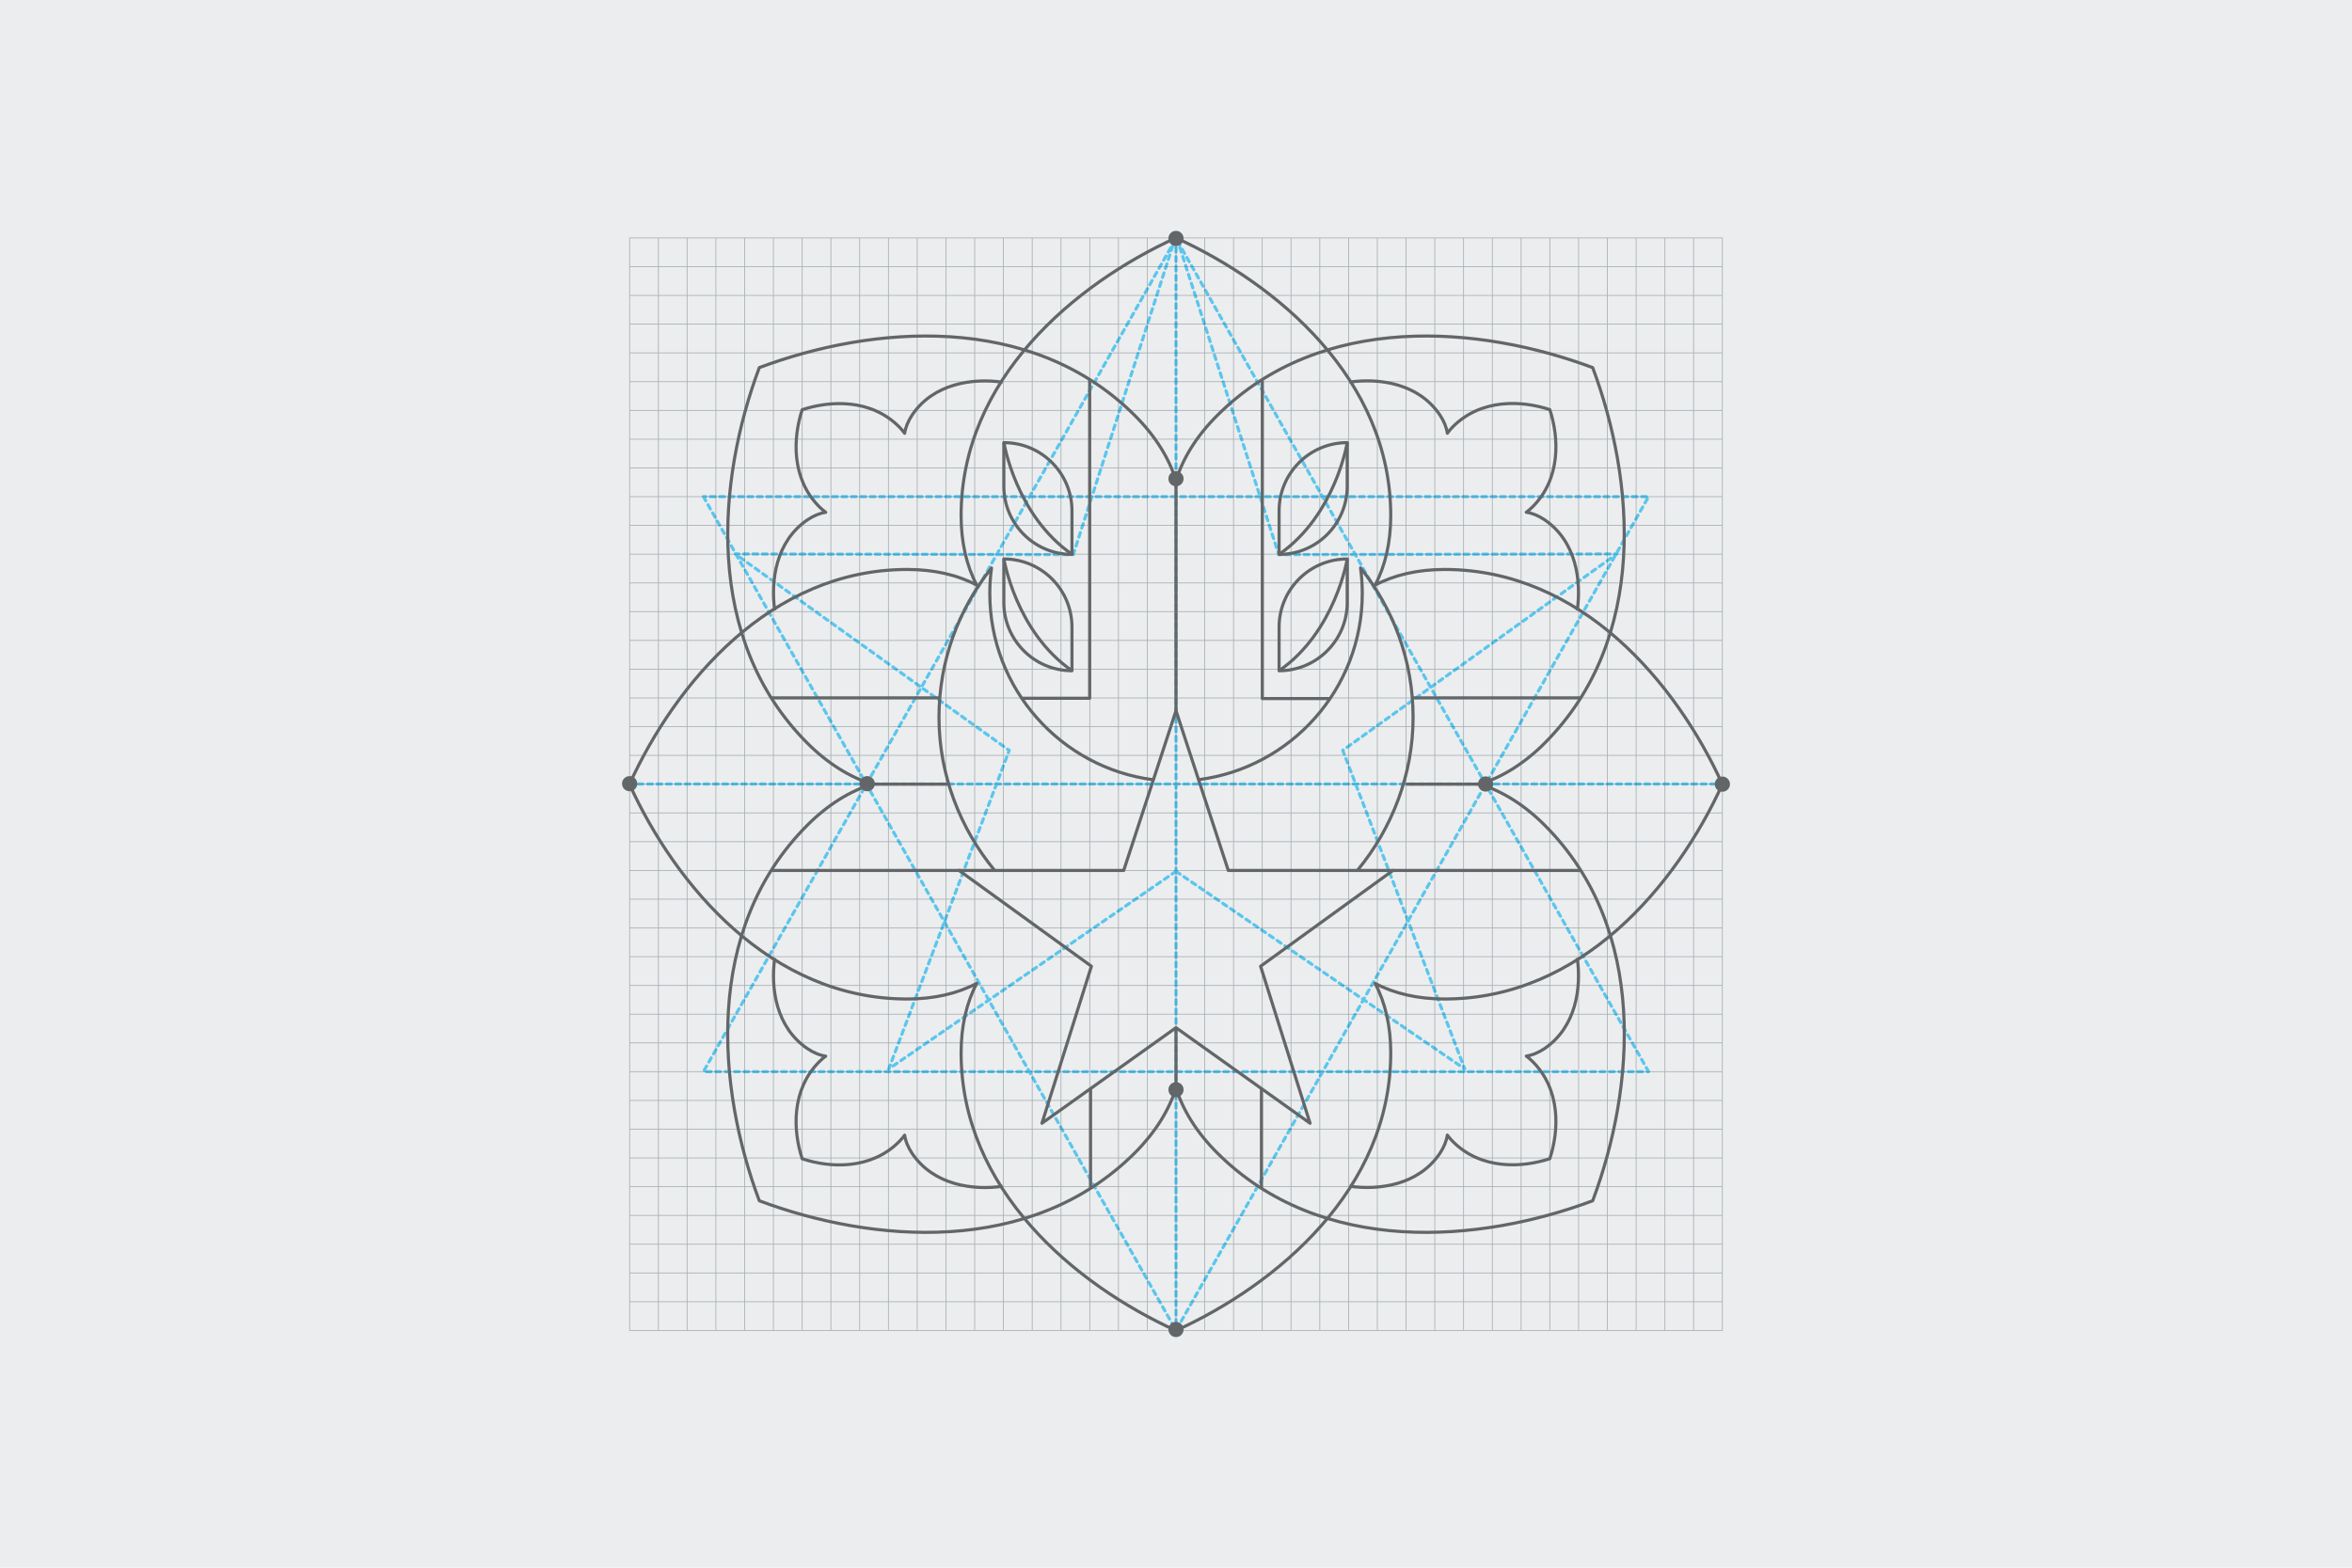
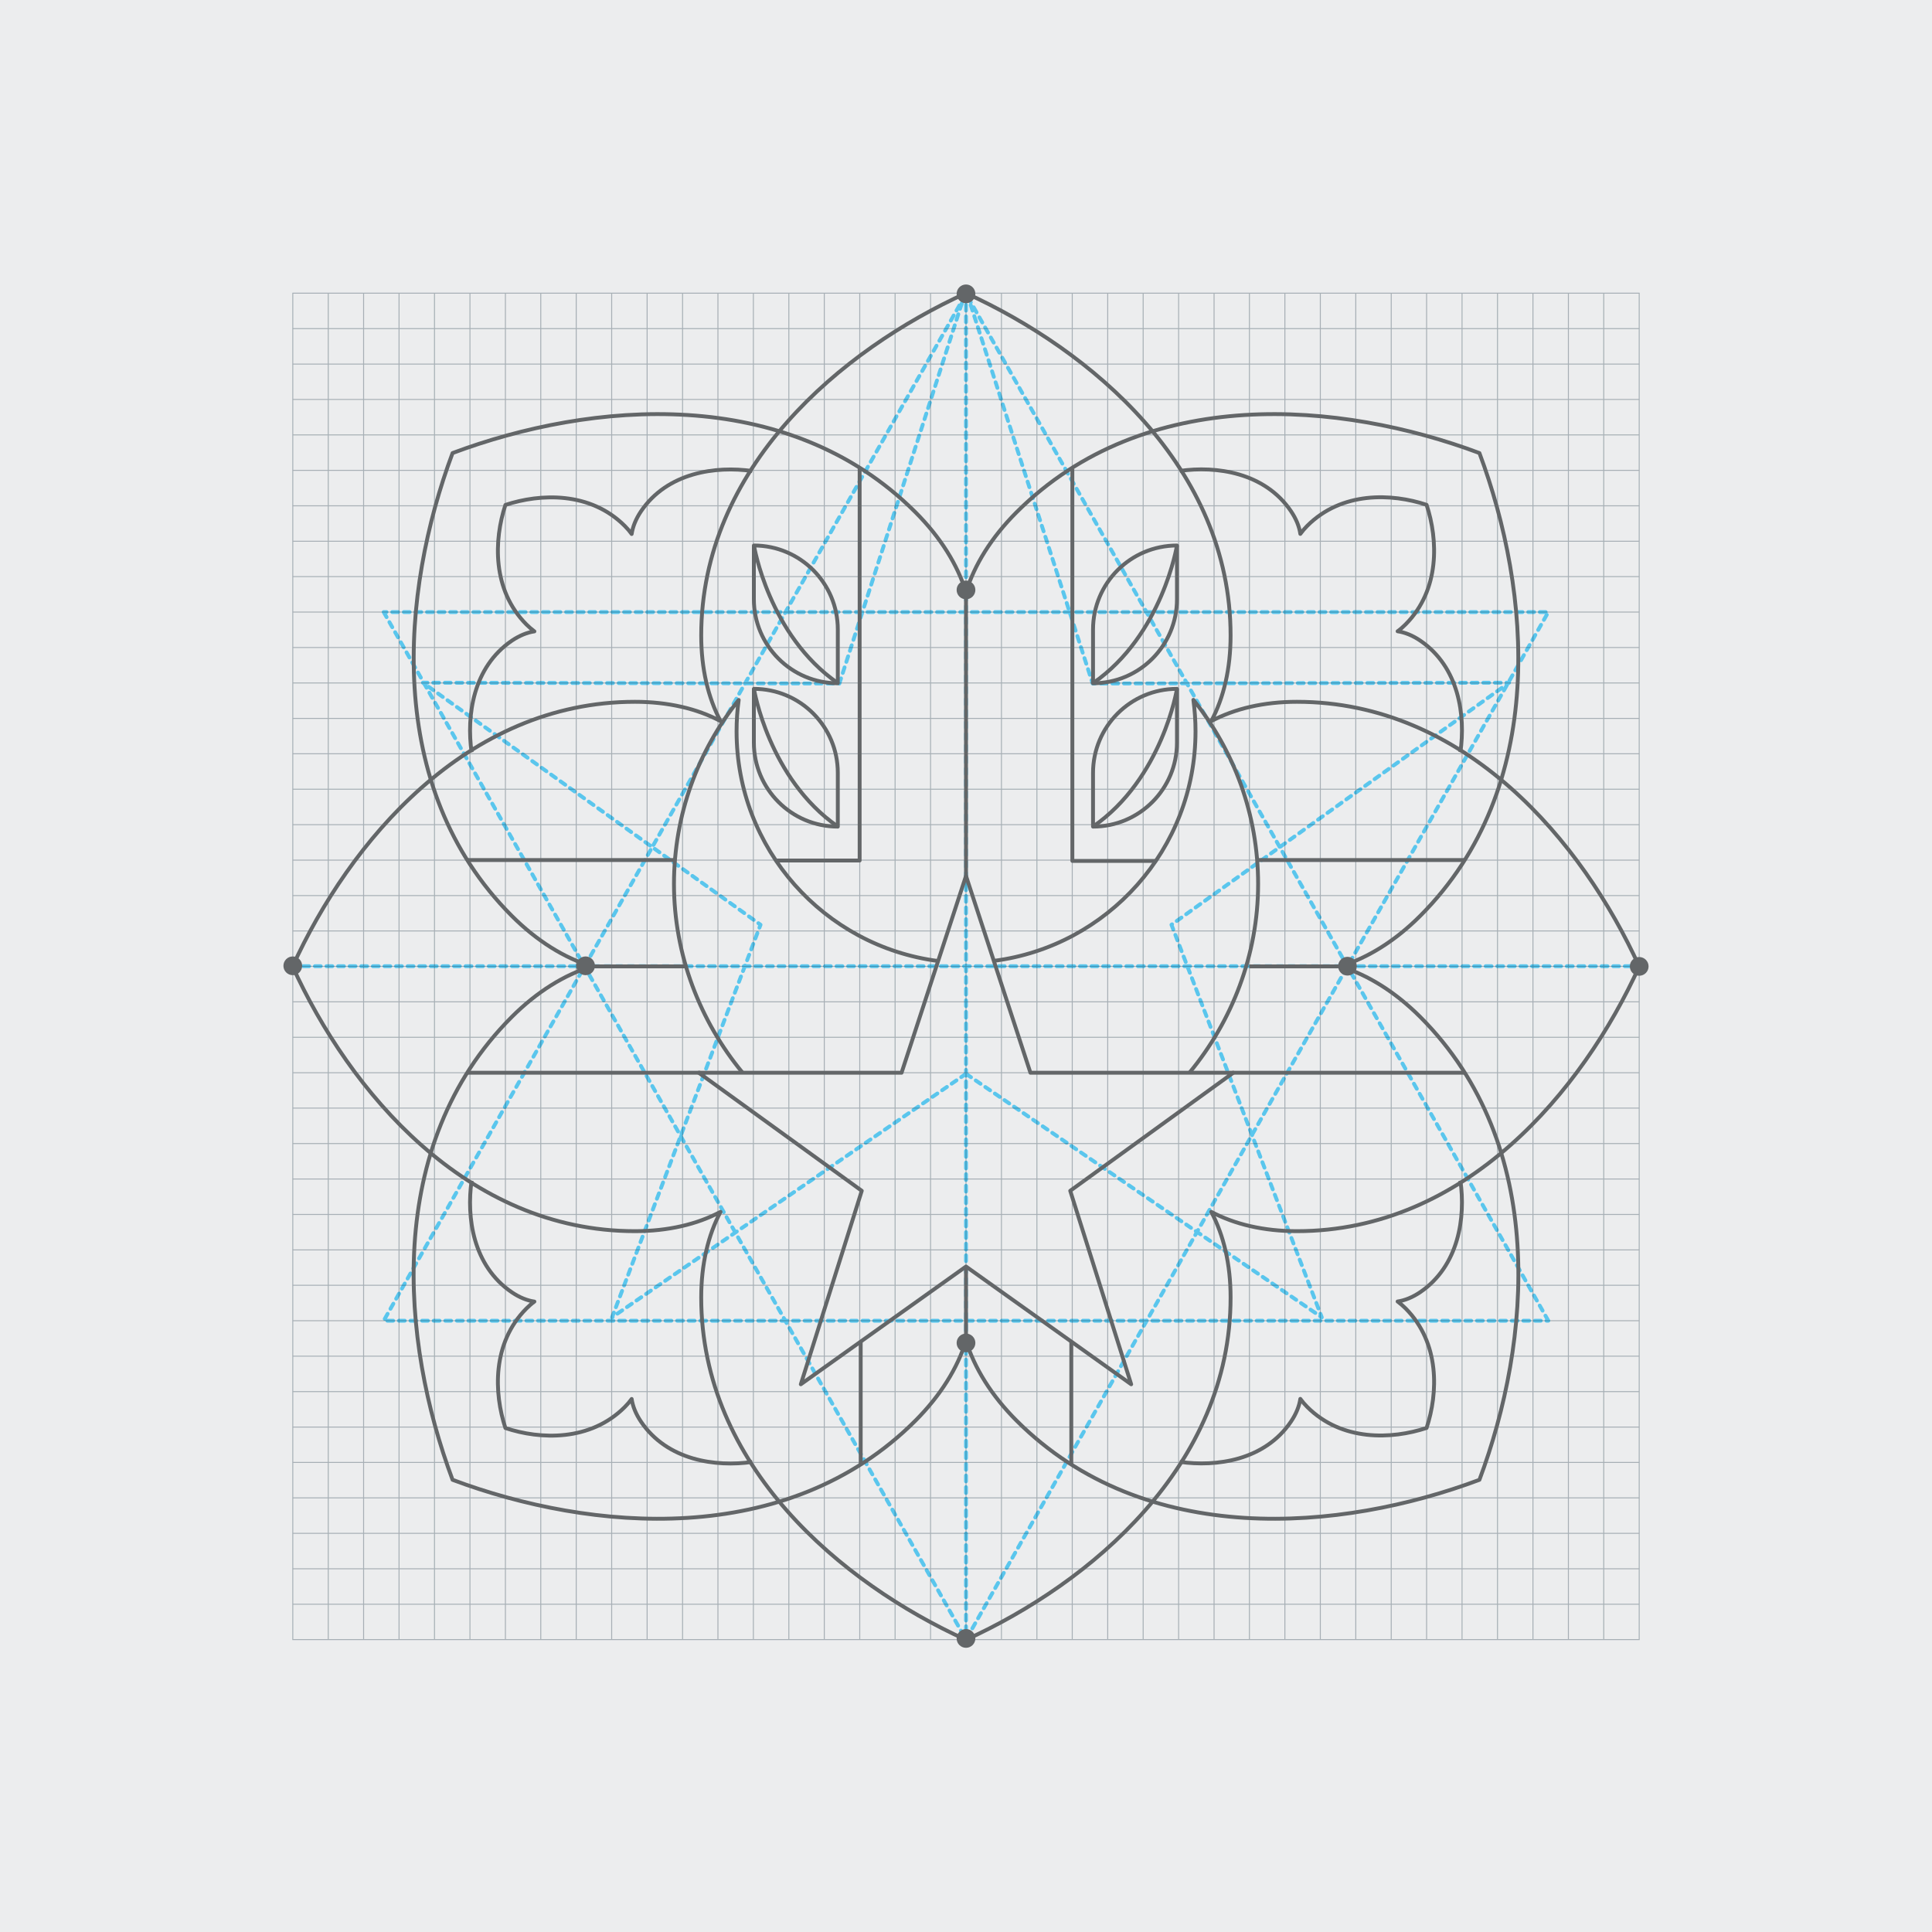
- <svg xmlns="http://www.w3.org/2000/svg" version="1.1" id="Layer_1" x="0px" y="0px" viewBox="0 0 3000 2000" style="enable-background:new 0 0 3000 2000;" xml:space="preserve">
+ <svg xmlns="http://www.w3.org/2000/svg" version="1.1" id="Layer_1" x="0px" y="0px" viewBox="0 0 2000 2000" style="enable-background:new 0 0 2000 2000;" xml:space="preserve">
  <style type="text/css">
	.st0{fill:#ECEDEE;}
	
		.st1{fill:none;stroke:#5AC6ED;stroke-width:4;stroke-linecap:round;stroke-linejoin:round;stroke-miterlimit:10;stroke-dasharray:6,6;}
	.st2{opacity:0.3;}
	.st3{fill:none;stroke:#031F30;stroke-miterlimit:10;}
	.st4{fill:none;stroke:#636668;stroke-width:4;stroke-linejoin:round;stroke-miterlimit:10;}
	.st5{fill:#636668;}
</style>
-   <rect x="0" class="st0" width="3000" height="2000" />
+   <rect class="st0" width="2000" height="2000" />
  <g id="Layer_2_1_">
</g>
  <g>
    <g>
-       <polygon class="st1" points="897.2,633.6 1500,1697.3 2102.8,633.6   " />
-       <polygon class="st1" points="2102.8,1367.2 1500,304.1 897.2,1367.2   " />
+       <polygon class="st1" points="397.2,633.6 1000,1697.3 1602.8,633.6   " />
+       <polygon class="st1" points="1602.8,1367.2 1000,304.1 397.2,1367.2   " />
    </g>
-     <line class="st1" x1="1500" y1="303.5" x2="1500" y2="1696.1" />
-     <line class="st1" x1="2200" y1="1000.2" x2="800" y2="1000.2" />
-     <polygon class="st1" points="1500,1111.6 1133.6,1363.7 1287.3,957.3 937.8,706.7 1368.9,707.6 1500,300.6 1631.1,707.6    2062.2,706.7 1712.7,957.3 1868.3,1363.7  " />
+     <line class="st1" x1="1000" y1="303.5" x2="1000" y2="1696.1" />
+     <line class="st1" x1="1700" y1="1000.2" x2="300" y2="1000.2" />
+     <polygon class="st1" points="1000,1111.6 633.6,1363.7 787.3,957.3 437.8,706.7 868.9,707.6 1000,300.6 1131.1,707.6 1562.2,706.7    1212.7,957.3 1368.3,1363.7  " />
  </g>
  <g class="st2">
-     <rect x="803.1" y="303.5" class="st3" width="1393.8" height="1393.8" />
-     <line class="st3" x1="803.1" y1="1660.7" x2="2196.9" y2="1660.7" />
-     <line class="st3" x1="803.1" y1="1624" x2="2196.9" y2="1624" />
-     <line class="st3" x1="803.1" y1="1587.3" x2="2196.9" y2="1587.3" />
-     <line class="st3" x1="803.1" y1="1550.6" x2="2196.9" y2="1550.6" />
-     <line class="st3" x1="803.1" y1="1513.9" x2="2196.9" y2="1513.9" />
-     <line class="st3" x1="803.1" y1="1477.3" x2="2196.9" y2="1477.3" />
-     <line class="st3" x1="803.1" y1="1440.6" x2="2196.9" y2="1440.6" />
-     <line class="st3" x1="803.1" y1="1403.9" x2="2196.9" y2="1403.9" />
-     <line class="st3" x1="803.1" y1="1367.2" x2="2196.9" y2="1367.2" />
-     <line class="st3" x1="803.1" y1="1330.5" x2="2196.9" y2="1330.5" />
-     <line class="st3" x1="803.1" y1="1293.9" x2="2196.9" y2="1293.9" />
-     <line class="st3" x1="803.1" y1="1257.2" x2="2196.9" y2="1257.2" />
-     <line class="st3" x1="803.1" y1="1220.5" x2="2196.9" y2="1220.5" />
-     <line class="st3" x1="803.1" y1="1183.8" x2="2196.9" y2="1183.8" />
-     <line class="st3" x1="803.1" y1="1147.1" x2="2196.9" y2="1147.1" />
-     <line class="st3" x1="803.1" y1="1110.5" x2="2196.9" y2="1110.5" />
-     <line class="st3" x1="803.1" y1="1073.8" x2="2196.9" y2="1073.8" />
-     <line class="st3" x1="803.1" y1="1037.1" x2="2196.9" y2="1037.1" />
-     <line class="st3" x1="803.1" y1="1000.4" x2="2196.9" y2="1000.4" />
-     <line class="st3" x1="803.1" y1="963.7" x2="2196.9" y2="963.7" />
-     <line class="st3" x1="803.1" y1="927.1" x2="2196.9" y2="927.1" />
-     <line class="st3" x1="803.1" y1="890.4" x2="2196.9" y2="890.4" />
-     <line class="st3" x1="803.1" y1="853.7" x2="2196.9" y2="853.7" />
-     <line class="st3" x1="803.1" y1="817" x2="2196.9" y2="817" />
-     <line class="st3" x1="803.1" y1="780.3" x2="2196.9" y2="780.3" />
-     <line class="st3" x1="803.1" y1="743.7" x2="2196.9" y2="743.7" />
-     <line class="st3" x1="803.1" y1="707" x2="2196.9" y2="707" />
-     <line class="st3" x1="803.1" y1="670.3" x2="2196.9" y2="670.3" />
-     <line class="st3" x1="803.1" y1="633.6" x2="2196.9" y2="633.6" />
-     <line class="st3" x1="803.1" y1="596.9" x2="2196.9" y2="596.9" />
-     <line class="st3" x1="803.1" y1="560.3" x2="2196.9" y2="560.3" />
-     <line class="st3" x1="803.1" y1="523.6" x2="2196.9" y2="523.6" />
-     <line class="st3" x1="803.1" y1="486.9" x2="2196.9" y2="486.9" />
-     <line class="st3" x1="803.1" y1="450.2" x2="2196.9" y2="450.2" />
-     <line class="st3" x1="803.1" y1="413.5" x2="2196.9" y2="413.5" />
-     <line class="st3" x1="803.1" y1="376.9" x2="2196.9" y2="376.9" />
-     <line class="st3" x1="803.1" y1="340.2" x2="2196.9" y2="340.2" />
-     <line class="st3" x1="2160.2" y1="303.5" x2="2160.2" y2="1697.3" />
-     <line class="st3" x1="2123.6" y1="303.5" x2="2123.6" y2="1697.3" />
-     <line class="st3" x1="2086.9" y1="303.5" x2="2086.9" y2="1697.3" />
-     <line class="st3" x1="2050.2" y1="303.5" x2="2050.2" y2="1697.3" />
-     <line class="st3" x1="2013.5" y1="303.5" x2="2013.5" y2="1697.3" />
-     <line class="st3" x1="1976.8" y1="303.5" x2="1976.8" y2="1697.3" />
-     <line class="st3" x1="1940.2" y1="303.5" x2="1940.2" y2="1697.3" />
-     <line class="st3" x1="1903.5" y1="303.5" x2="1903.5" y2="1697.3" />
-     <line class="st3" x1="1866.8" y1="303.5" x2="1866.8" y2="1697.3" />
-     <line class="st3" x1="1830.1" y1="303.5" x2="1830.1" y2="1697.3" />
-     <line class="st3" x1="1793.4" y1="303.5" x2="1793.4" y2="1697.3" />
-     <line class="st3" x1="1756.8" y1="303.5" x2="1756.8" y2="1697.3" />
-     <line class="st3" x1="1720.1" y1="303.5" x2="1720.1" y2="1697.3" />
-     <line class="st3" x1="1683.4" y1="303.5" x2="1683.4" y2="1697.3" />
-     <line class="st3" x1="1646.7" y1="303.5" x2="1646.7" y2="1697.3" />
-     <line class="st3" x1="1610" y1="303.5" x2="1610" y2="1697.3" />
-     <line class="st3" x1="1573.4" y1="303.5" x2="1573.4" y2="1697.3" />
-     <line class="st3" x1="1536.7" y1="303.5" x2="1536.7" y2="1697.3" />
-     <line class="st3" x1="1500" y1="303.5" x2="1500" y2="1697.3" />
-     <line class="st3" x1="1463.3" y1="303.5" x2="1463.3" y2="1697.3" />
-     <line class="st3" x1="1426.6" y1="303.5" x2="1426.6" y2="1697.3" />
-     <line class="st3" x1="1390" y1="303.5" x2="1390" y2="1697.3" />
-     <line class="st3" x1="1353.3" y1="303.5" x2="1353.3" y2="1697.3" />
-     <line class="st3" x1="1316.6" y1="303.5" x2="1316.6" y2="1697.3" />
-     <line class="st3" x1="1279.9" y1="303.5" x2="1279.9" y2="1697.3" />
-     <line class="st3" x1="1243.2" y1="303.5" x2="1243.2" y2="1697.3" />
-     <line class="st3" x1="1206.6" y1="303.5" x2="1206.6" y2="1697.3" />
-     <line class="st3" x1="1169.9" y1="303.5" x2="1169.9" y2="1697.3" />
-     <line class="st3" x1="1133.2" y1="303.5" x2="1133.2" y2="1697.3" />
-     <line class="st3" x1="1096.5" y1="303.5" x2="1096.5" y2="1697.3" />
-     <line class="st3" x1="1059.8" y1="303.5" x2="1059.8" y2="1697.3" />
-     <line class="st3" x1="1023.2" y1="303.5" x2="1023.2" y2="1697.3" />
-     <line class="st3" x1="986.5" y1="303.5" x2="986.5" y2="1697.3" />
-     <line class="st3" x1="949.8" y1="303.5" x2="949.8" y2="1697.3" />
-     <line class="st3" x1="913.1" y1="303.5" x2="913.1" y2="1697.3" />
-     <line class="st3" x1="876.4" y1="303.5" x2="876.4" y2="1697.3" />
-     <line class="st3" x1="839.8" y1="303.5" x2="839.8" y2="1697.3" />
+     <rect x="303.1" y="303.5" class="st3" width="1393.8" height="1393.8" />
+     <line class="st3" x1="303.1" y1="1660.7" x2="1696.9" y2="1660.7" />
+     <line class="st3" x1="303.1" y1="1624" x2="1696.9" y2="1624" />
+     <line class="st3" x1="303.1" y1="1587.3" x2="1696.9" y2="1587.3" />
+     <line class="st3" x1="303.1" y1="1550.6" x2="1696.9" y2="1550.6" />
+     <line class="st3" x1="303.1" y1="1513.9" x2="1696.9" y2="1513.9" />
+     <line class="st3" x1="303.1" y1="1477.3" x2="1696.9" y2="1477.3" />
+     <line class="st3" x1="303.1" y1="1440.6" x2="1696.9" y2="1440.6" />
+     <line class="st3" x1="303.1" y1="1403.9" x2="1696.9" y2="1403.9" />
+     <line class="st3" x1="303.1" y1="1367.2" x2="1696.9" y2="1367.2" />
+     <line class="st3" x1="303.1" y1="1330.5" x2="1696.9" y2="1330.5" />
+     <line class="st3" x1="303.1" y1="1293.9" x2="1696.9" y2="1293.9" />
+     <line class="st3" x1="303.1" y1="1257.2" x2="1696.9" y2="1257.2" />
+     <line class="st3" x1="303.1" y1="1220.5" x2="1696.9" y2="1220.5" />
+     <line class="st3" x1="303.1" y1="1183.8" x2="1696.9" y2="1183.8" />
+     <line class="st3" x1="303.1" y1="1147.1" x2="1696.9" y2="1147.1" />
+     <line class="st3" x1="303.1" y1="1110.5" x2="1696.9" y2="1110.5" />
+     <line class="st3" x1="303.1" y1="1073.8" x2="1696.9" y2="1073.8" />
+     <line class="st3" x1="303.1" y1="1037.1" x2="1696.9" y2="1037.1" />
+     <line class="st3" x1="303.1" y1="1000.4" x2="1696.9" y2="1000.4" />
+     <line class="st3" x1="303.1" y1="963.7" x2="1696.9" y2="963.7" />
+     <line class="st3" x1="303.1" y1="927.1" x2="1696.9" y2="927.1" />
+     <line class="st3" x1="303.1" y1="890.4" x2="1696.9" y2="890.4" />
+     <line class="st3" x1="303.1" y1="853.7" x2="1696.9" y2="853.7" />
+     <line class="st3" x1="303.1" y1="817" x2="1696.9" y2="817" />
+     <line class="st3" x1="303.1" y1="780.3" x2="1696.9" y2="780.3" />
+     <line class="st3" x1="303.1" y1="743.7" x2="1696.9" y2="743.7" />
+     <line class="st3" x1="303.1" y1="707" x2="1696.9" y2="707" />
+     <line class="st3" x1="303.1" y1="670.3" x2="1696.9" y2="670.3" />
+     <line class="st3" x1="303.1" y1="633.6" x2="1696.9" y2="633.6" />
+     <line class="st3" x1="303.1" y1="596.9" x2="1696.9" y2="596.9" />
+     <line class="st3" x1="303.1" y1="560.3" x2="1696.9" y2="560.3" />
+     <line class="st3" x1="303.1" y1="523.6" x2="1696.9" y2="523.6" />
+     <line class="st3" x1="303.1" y1="486.9" x2="1696.9" y2="486.9" />
+     <line class="st3" x1="303.1" y1="450.2" x2="1696.9" y2="450.2" />
+     <line class="st3" x1="303.1" y1="413.5" x2="1696.9" y2="413.5" />
+     <line class="st3" x1="303.1" y1="376.9" x2="1696.9" y2="376.9" />
+     <line class="st3" x1="303.1" y1="340.2" x2="1696.9" y2="340.2" />
+     <line class="st3" x1="1660.2" y1="303.5" x2="1660.2" y2="1697.3" />
+     <line class="st3" x1="1623.6" y1="303.5" x2="1623.6" y2="1697.3" />
+     <line class="st3" x1="1586.9" y1="303.5" x2="1586.9" y2="1697.3" />
+     <line class="st3" x1="1550.2" y1="303.5" x2="1550.2" y2="1697.3" />
+     <line class="st3" x1="1513.5" y1="303.5" x2="1513.5" y2="1697.3" />
+     <line class="st3" x1="1476.8" y1="303.5" x2="1476.8" y2="1697.3" />
+     <line class="st3" x1="1440.2" y1="303.5" x2="1440.2" y2="1697.3" />
+     <line class="st3" x1="1403.5" y1="303.5" x2="1403.5" y2="1697.3" />
+     <line class="st3" x1="1366.8" y1="303.5" x2="1366.8" y2="1697.3" />
+     <line class="st3" x1="1330.1" y1="303.5" x2="1330.1" y2="1697.3" />
+     <line class="st3" x1="1293.4" y1="303.5" x2="1293.4" y2="1697.3" />
+     <line class="st3" x1="1256.8" y1="303.5" x2="1256.8" y2="1697.3" />
+     <line class="st3" x1="1220.1" y1="303.5" x2="1220.1" y2="1697.3" />
+     <line class="st3" x1="1183.4" y1="303.5" x2="1183.4" y2="1697.3" />
+     <line class="st3" x1="1146.7" y1="303.5" x2="1146.7" y2="1697.3" />
+     <line class="st3" x1="1110" y1="303.5" x2="1110" y2="1697.3" />
+     <line class="st3" x1="1073.4" y1="303.5" x2="1073.4" y2="1697.3" />
+     <line class="st3" x1="1036.7" y1="303.5" x2="1036.7" y2="1697.3" />
+     <line class="st3" x1="1000" y1="303.5" x2="1000" y2="1697.3" />
+     <line class="st3" x1="963.3" y1="303.5" x2="963.3" y2="1697.3" />
+     <line class="st3" x1="926.6" y1="303.5" x2="926.6" y2="1697.3" />
+     <line class="st3" x1="890" y1="303.5" x2="890" y2="1697.3" />
+     <line class="st3" x1="853.3" y1="303.5" x2="853.3" y2="1697.3" />
+     <line class="st3" x1="816.6" y1="303.5" x2="816.6" y2="1697.3" />
+     <line class="st3" x1="779.9" y1="303.5" x2="779.9" y2="1697.3" />
+     <line class="st3" x1="743.2" y1="303.5" x2="743.2" y2="1697.3" />
+     <line class="st3" x1="706.6" y1="303.5" x2="706.6" y2="1697.3" />
+     <line class="st3" x1="669.9" y1="303.5" x2="669.9" y2="1697.3" />
+     <line class="st3" x1="633.2" y1="303.5" x2="633.2" y2="1697.3" />
+     <line class="st3" x1="596.5" y1="303.5" x2="596.5" y2="1697.3" />
+     <line class="st3" x1="559.8" y1="303.5" x2="559.8" y2="1697.3" />
+     <line class="st3" x1="523.2" y1="303.5" x2="523.2" y2="1697.3" />
+     <line class="st3" x1="486.5" y1="303.5" x2="486.5" y2="1697.3" />
+     <line class="st3" x1="449.8" y1="303.5" x2="449.8" y2="1697.3" />
+     <line class="st3" x1="413.1" y1="303.5" x2="413.1" y2="1697.3" />
+     <line class="st3" x1="376.4" y1="303.5" x2="376.4" y2="1697.3" />
+     <line class="st3" x1="339.8" y1="303.5" x2="339.8" y2="1697.3" />
  </g>
  <g>
-     <path class="st4" d="M1500,1387.8c8.7,28.3,26.2,56.7,52.3,82.8c133.1,133.1,336.1,114.9,479.2,61.3   c53.6-143.1,71.8-346.1-61.3-479.2c-26.1-26.1-54.5-43.6-82.8-52.3c28.3-8.7,56.7-26.2,82.8-52.3C2103.2,815,2085,612,2031.5,469   c-143.1-53.6-346.1-71.8-479.2,61.3c-26.1,26.1-43.6,54.5-52.3,82.8c-8.7-28.3-26.2-56.7-52.3-82.8   c-133.1-133.1-336.1-114.9-479.2-61.3C915,612,896.8,815,1029.8,948.1c26.1,26.1,54.5,43.6,82.8,52.3   c-28.3,8.7-56.7,26.2-82.8,52.3c-133.1,133.1-114.9,336.1-61.3,479.2c143.1,53.6,346.1,71.8,479.2-61.3   C1473.8,1444.4,1491.3,1416.1,1500,1387.8z" />
-     <path class="st4" d="M1842.5,726.5c-34.3,0-64.3,7.1-88.6,20c12.9-24.2,20-54.3,20-88.6c0-174.5-145-295.7-274-354.4   c-128.9,58.7-274,179.9-274,354.4c0,34.3,7.1,64.3,20,88.6c-24.2-12.9-54.3-20-88.6-20c-174.5,0-295.7,145-354.4,274   c58.7,128.9,179.9,274,354.4,274c34.3,0,64.3-7.1,88.6-20c-12.9,24.2-20,54.3-20,88.6c0,174.5,145,295.7,274,354.4   c128.9-58.7,274-179.9,274-354.4c0-34.3-7.1-64.3-20-88.6c24.2,12.9,54.3,20,88.6,20c174.5,0,295.7-145,354.4-274   C2138.2,871.5,2017.1,726.5,1842.5,726.5z" />
-     <path class="st4" d="M1392.2,1515.3" />
-     <path class="st4" d="M1609,1388.4v126.9" />
+     <path class="st4" d="M1000,1387.8c8.7,28.3,26.2,56.7,52.3,82.8c133.1,133.1,336.1,114.9,479.2,61.3   c53.6-143.1,71.8-346.1-61.3-479.2c-26.1-26.1-54.5-43.6-82.8-52.3c28.3-8.7,56.7-26.2,82.8-52.3C1603.2,815,1585,612,1531.5,469   c-143.1-53.6-346.1-71.8-479.2,61.3c-26.1,26.1-43.6,54.5-52.3,82.8c-8.7-28.3-26.2-56.7-52.3-82.8   C814.6,397.2,611.6,415.4,468.5,469c-53.5,143-71.7,346,61.3,479.1c26.1,26.1,54.5,43.6,82.8,52.3c-28.3,8.7-56.7,26.2-82.8,52.3   c-133.1,133.1-114.9,336.1-61.3,479.2c143.1,53.6,346.1,71.8,479.2-61.3C973.8,1444.4,991.3,1416.1,1000,1387.8z" />
+     <path class="st4" d="M1342.5,726.5c-34.3,0-64.3,7.1-88.6,20c12.9-24.2,20-54.3,20-88.6c0-174.5-145-295.7-274-354.4   c-128.9,58.7-274,179.9-274,354.4c0,34.3,7.1,64.3,20,88.6c-24.2-12.9-54.3-20-88.6-20c-174.5,0-295.7,145-354.4,274   c58.7,128.9,179.9,274,354.4,274c34.3,0,64.3-7.1,88.6-20c-12.9,24.2-20,54.3-20,88.6c0,174.5,145,295.7,274,354.4   c128.9-58.7,274-179.9,274-354.4c0-34.3-7.1-64.3-20-88.6c24.2,12.9,54.3,20,88.6,20c174.5,0,295.7-145,354.4-274   C1638.2,871.5,1517.1,726.5,1342.5,726.5z" />
+     <path class="st4" d="M892.2,1515.3" />
+     <path class="st4" d="M1109,1388.4v126.9" />
    <g>
      <g>
-         <path class="st4" d="M1367.3,800.1c0-48-38.9-87-86.9-87v55.6c0,48,38.9,87,86.9,87V800.1z" />
-         <path class="st4" d="M1280.5,713.1c0,0,15,92.8,86.9,142.6" />
+         <path class="st4" d="M867.3,800.1c0-48-38.9-87-86.9-87v55.6c0,48,38.9,87,86.9,87V800.1z" />
+         <path class="st4" d="M780.5,713.1c0,0,15,92.8,86.9,142.6" />
      </g>
      <g>
-         <path class="st4" d="M1367.3,651.7c0-48-38.9-87-86.9-87v55.6c0,48,38.9,87,86.9,87V651.7z" />
-         <path class="st4" d="M1280.5,564.6c0,0,15,92.8,86.9,142.6" />
+         <path class="st4" d="M867.3,651.7c0-48-38.9-87-86.9-87v55.6c0,48,38.9,87,86.9,87V651.7z" />
+         <path class="st4" d="M780.5,564.6c0,0,15,92.8,86.9,142.6" />
      </g>
    </g>
    <g>
      <g>
-         <path class="st4" d="M1631.5,800.1c0-48,38.9-87,86.9-87v55.6c0,48-38.9,87-86.9,87V800.1z" />
-         <path class="st4" d="M1718.4,713.1c0,0-15,92.8-86.9,142.6" />
+         <path class="st4" d="M1131.5,800.1c0-48,38.9-87,86.9-87v55.6c0,48-38.9,87-86.9,87V800.1z" />
+         <path class="st4" d="M1218.4,713.1c0,0-15,92.8-86.9,142.6" />
      </g>
      <g>
-         <path class="st4" d="M1631.5,651.7c0-48,38.9-87,86.9-87v55.6c0,48-38.9,87-86.9,87V651.7z" />
-         <path class="st4" d="M1718.4,564.6c0,0-15,92.8-86.9,142.6" />
+         <path class="st4" d="M1131.5,651.7c0-48,38.9-87,86.9-87v55.6c0,48-38.9,87-86.9,87V651.7z" />
+         <path class="st4" d="M1218.4,564.6c0,0-15,92.8-86.9,142.6" />
      </g>
    </g>
    <g>
-       <path class="st4" d="M1721.3,487.5c37.7-5.4,87.9,1.4,115.2,41.8c5.3,7.9,8.5,15.8,9.6,23.4c2-2.8,4.4-5.6,7.1-8.3    c35.8-35.9,87.6-33.8,123.6-21.8c11.9,36.1,14,88-21.8,123.8c-2.7,2.7-5.4,5.1-8.2,7.1c7.5,1.1,15.5,4.3,23.3,9.6    c40.4,27.4,47.1,77.7,41.7,115.5" />
-       <path class="st4" d="M1278.7,1513.4c-37.7,5.4-87.9-1.4-115.2-41.8c-5.3-7.9-8.5-15.8-9.6-23.4c-2,2.8-4.4,5.6-7.1,8.3    c-35.8,35.9-87.6,33.8-123.6,21.8c-11.9-36.1-14-88,21.8-123.8c2.7-2.7,5.4-5.1,8.2-7.1c-7.5-1.1-15.5-4.3-23.3-9.6    c-40.4-27.4-47.1-77.7-41.7-115.5" />
-       <path class="st4" d="M2011.8,1222.2c5.4,37.8-1.4,88.1-41.7,115.5c-7.9,5.3-15.8,8.5-23.3,9.6c2.8,2.1,5.5,4.4,8.2,7.1    c35.8,35.9,33.7,87.8,21.8,123.8c-36,11.9-87.8,14.1-123.6-21.8c-2.7-2.7-5.1-5.5-7.1-8.3c-1.1,7.5-4.3,15.5-9.6,23.4    c-27.3,40.5-77.6,47.2-115.2,41.8" />
-       <path class="st4" d="M988.2,778.7c-5.4-37.8,1.4-88.1,41.7-115.5c7.9-5.3,15.8-8.5,23.3-9.6c-2.8-2.1-5.5-4.4-8.2-7.1    c-35.8-35.9-33.7-87.8-21.8-123.8c36-11.9,87.8-14.1,123.6,21.8c2.7,2.7,5.1,5.5,7.1,8.3c1.1-7.5,4.3-15.5,9.6-23.4    c27.3-40.5,77.6-47.2,115.2-41.8" />
+       <path class="st4" d="M1221.3,487.5c37.7-5.4,87.9,1.4,115.2,41.8c5.3,7.9,8.5,15.8,9.6,23.4c2-2.8,4.4-5.6,7.1-8.3    c35.8-35.9,87.6-33.8,123.6-21.8c11.9,36.1,14,88-21.8,123.8c-2.7,2.7-5.4,5.1-8.2,7.1c7.5,1.1,15.5,4.3,23.3,9.6    c40.4,27.4,47.1,77.7,41.7,115.5" />
+       <path class="st4" d="M778.7,1513.4c-37.7,5.4-87.9-1.4-115.2-41.8c-5.3-7.9-8.5-15.8-9.6-23.4c-2,2.8-4.4,5.6-7.1,8.3    c-35.8,35.9-87.6,33.8-123.6,21.8c-11.9-36.1-14-88,21.8-123.8c2.7-2.7,5.4-5.1,8.2-7.1c-7.5-1.1-15.5-4.3-23.3-9.6    c-40.4-27.4-47.1-77.7-41.7-115.5" />
+       <path class="st4" d="M1511.8,1222.2c5.4,37.8-1.4,88.1-41.7,115.5c-7.9,5.3-15.8,8.5-23.3,9.6c2.8,2.1,5.5,4.4,8.2,7.1    c35.8,35.9,33.7,87.8,21.8,123.8c-36,11.9-87.8,14.1-123.6-21.8c-2.7-2.7-5.1-5.5-7.1-8.3c-1.1,7.5-4.3,15.5-9.6,23.4    c-27.3,40.5-77.6,47.2-115.2,41.8" />
+       <path class="st4" d="M488.2,778.7c-5.4-37.8,1.4-88.1,41.7-115.5c7.9-5.3,15.8-8.5,23.3-9.6c-2.8-2.1-5.5-4.4-8.2-7.1    c-35.8-35.9-33.7-87.8-21.8-123.8c36-11.9,87.8-14.1,123.6,21.8c2.7,2.7,5.1,5.5,7.1,8.3c1.1-7.5,4.3-15.5,9.6-23.4    c27.3-40.5,77.6-47.2,115.2-41.8" />
    </g>
    <g>
      <g>
-         <path class="st4" d="M1500,1000.4" />
-         <path class="st4" d="M1610.1,485.6v405.6h86.8" />
-         <path class="st4" d="M1500,613.1L1500,613.1" />
-         <path class="st4" d="M1392.2,1000.4" />
-         <path class="st4" d="M1500,1000.4" />
-         <path class="st4" d="M1389.9,484.4v406.4h-85.8" />
-         <path class="st4" d="M1500,908.5V613.1l0,0" />
+         <path class="st4" d="M1000,1000.4" />
+         <path class="st4" d="M1110.1,485.6v405.6h86.8" />
+         <path class="st4" d="M1000,613.1L1000,613.1" />
+         <path class="st4" d="M892.2,1000.4" />
+         <path class="st4" d="M1000,1000.4" />
+         <path class="st4" d="M889.9,484.4v406.4h-85.8" />
+         <path class="st4" d="M1000,908.5V613.1l0,0" />
      </g>
      <g>
-         <path class="st4" d="M1500,1387.8L1500,1387.8" />
-         <path class="st4" d="M1500,1387.8L1500,1387.8v-77.1" />
-         <path class="st4" d="M1391,1388.2v127.1" />
+         <path class="st4" d="M1000,1387.8L1000,1387.8" />
+         <path class="st4" d="M1000,1387.8L1000,1387.8v-77.1" />
+         <path class="st4" d="M891,1388.2v127.1" />
      </g>
    </g>
    <g>
      <g>
-         <path class="st4" d="M1500,892.6" />
-         <path class="st4" d="M1112.6,1000.4L1112.6,1000.4" />
-         <path class="st4" d="M1198.1,890.3H984" />
-         <path class="st4" d="M1112.6,1000.4L1112.6,1000.4h97.2" />
-         <path class="st4" d="M1224.9,1110.5H984" />
+         <path class="st4" d="M1000,892.6" />
+         <path class="st4" d="M612.6,1000.4L612.6,1000.4" />
+         <path class="st4" d="M698.1,890.3H484" />
+         <path class="st4" d="M612.6,1000.4L612.6,1000.4h97.2" />
+         <path class="st4" d="M724.9,1110.5H484" />
      </g>
      <g>
-         <path class="st4" d="M1500,1000.4" />
-         <path class="st4" d="M1887.4,1000.4L1887.4,1000.4" />
-         <path class="st4" d="M1801.5,890.3H2016" />
-         <path class="st4" d="M1887.4,1000.4L1887.4,1000.4h-94" />
-         <path class="st4" d="M1775.8,1110.5H2016" />
+         <path class="st4" d="M1000,1000.4" />
+         <path class="st4" d="M1387.4,1000.4L1387.4,1000.4" />
+         <path class="st4" d="M1301.5,890.3H1516" />
+         <path class="st4" d="M1387.4,1000.4L1387.4,1000.4h-94" />
+         <path class="st4" d="M1275.8,1110.5H1516" />
      </g>
    </g>
-     <path class="st4" d="M1470.9,994.8c-117.6-15.3-208.4-115.9-208.4-237.7c0-11,0.7-21.9,2.2-32.5c-41.9,52.2-67,118.5-67,190.6   c0,73.6,27.3,142.2,70.7,194.9" />
-     <path class="st4" d="M1731.7,1110c43.4-52.6,70.7-121.3,70.7-194.9c0-72.1-25.1-138.4-67-190.6c1.4,10.6,2.2,21.5,2.2,32.5   c0,122-91.1,222.6-208.9,237.7" />
-     <polygon class="st4" points="1500,906.7 1566.7,1110.5 1776.7,1110.5 1607.9,1232.7 1671,1433 1500,1311.1 1329,1433    1392.1,1232.7 1223.3,1110.5 1433.3,1110.5  " />
+     <path class="st4" d="M970.9,994.8c-117.6-15.3-208.4-115.9-208.4-237.7c0-11,0.7-21.9,2.2-32.5c-41.9,52.2-67,118.5-67,190.6   c0,73.6,27.3,142.2,70.7,194.9" />
+     <path class="st4" d="M1231.7,1110c43.4-52.6,70.7-121.3,70.7-194.9c0-72.1-25.1-138.4-67-190.6c1.4,10.6,2.2,21.5,2.2,32.5   c0,122-91.1,222.6-208.9,237.7" />
+     <polygon class="st4" points="1000,906.7 1066.7,1110.5 1276.7,1110.5 1107.9,1232.7 1171,1433 1000,1311.1 829,1433 892.1,1232.7    723.3,1110.5 933.3,1110.5  " />
  </g>
-   <circle class="st5" cx="1500" cy="304.2" r="9.7" />
-   <circle class="st5" cx="803.1" cy="999.8" r="9.7" />
-   <circle class="st5" cx="2196.9" cy="1000.4" r="9.7" />
-   <circle class="st5" cx="1500" cy="1696.1" r="9.7" />
-   <circle class="st5" cx="1106.2" cy="999.8" r="9.7" />
-   <circle class="st5" cx="1894.9" cy="1000.2" r="9.7" />
-   <circle class="st5" cx="1500" cy="610.7" r="9.7" />
-   <circle class="st5" cx="1500" cy="1390.2" r="9.7" />
+   <circle class="st5" cx="1000" cy="304.2" r="9.7" />
+   <circle class="st5" cx="303.1" cy="999.8" r="9.7" />
+   <circle class="st5" cx="1696.9" cy="1000.4" r="9.7" />
+   <circle class="st5" cx="1000" cy="1696.1" r="9.7" />
+   <circle class="st5" cx="606.2" cy="999.8" r="9.7" />
+   <circle class="st5" cx="1394.9" cy="1000.2" r="9.7" />
+   <circle class="st5" cx="1000" cy="610.7" r="9.7" />
+   <circle class="st5" cx="1000" cy="1390.2" r="9.7" />
</svg>
